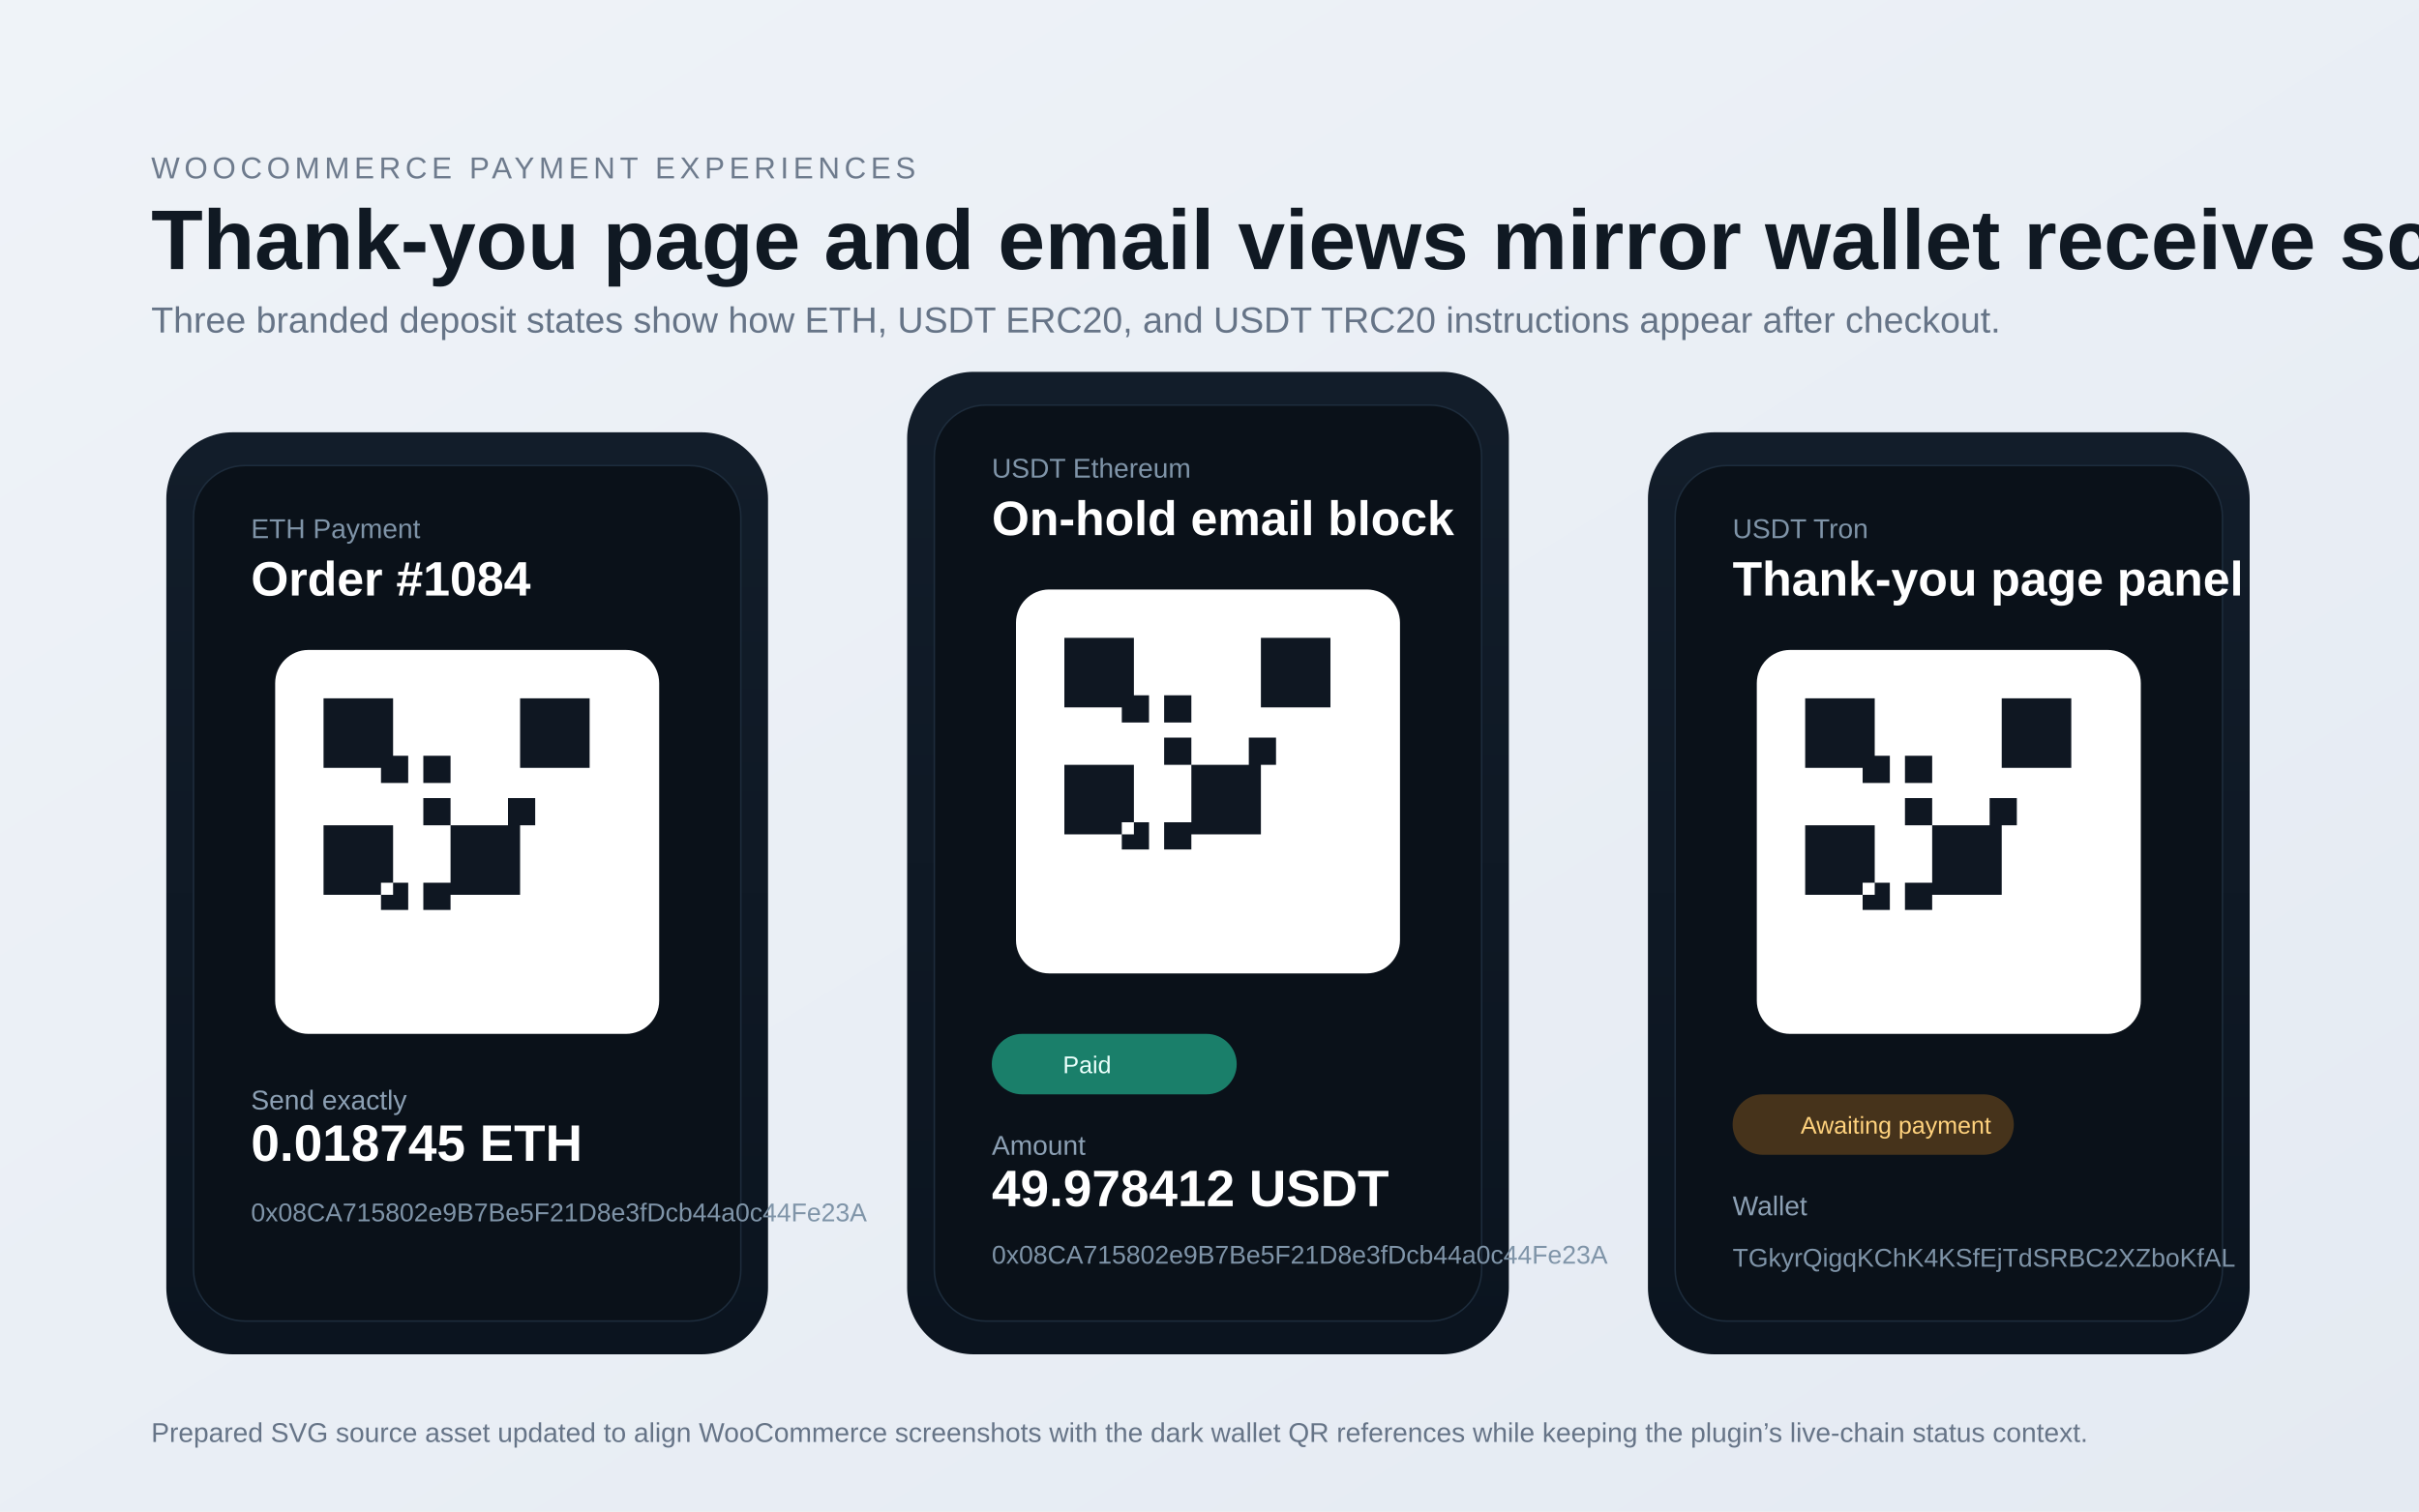
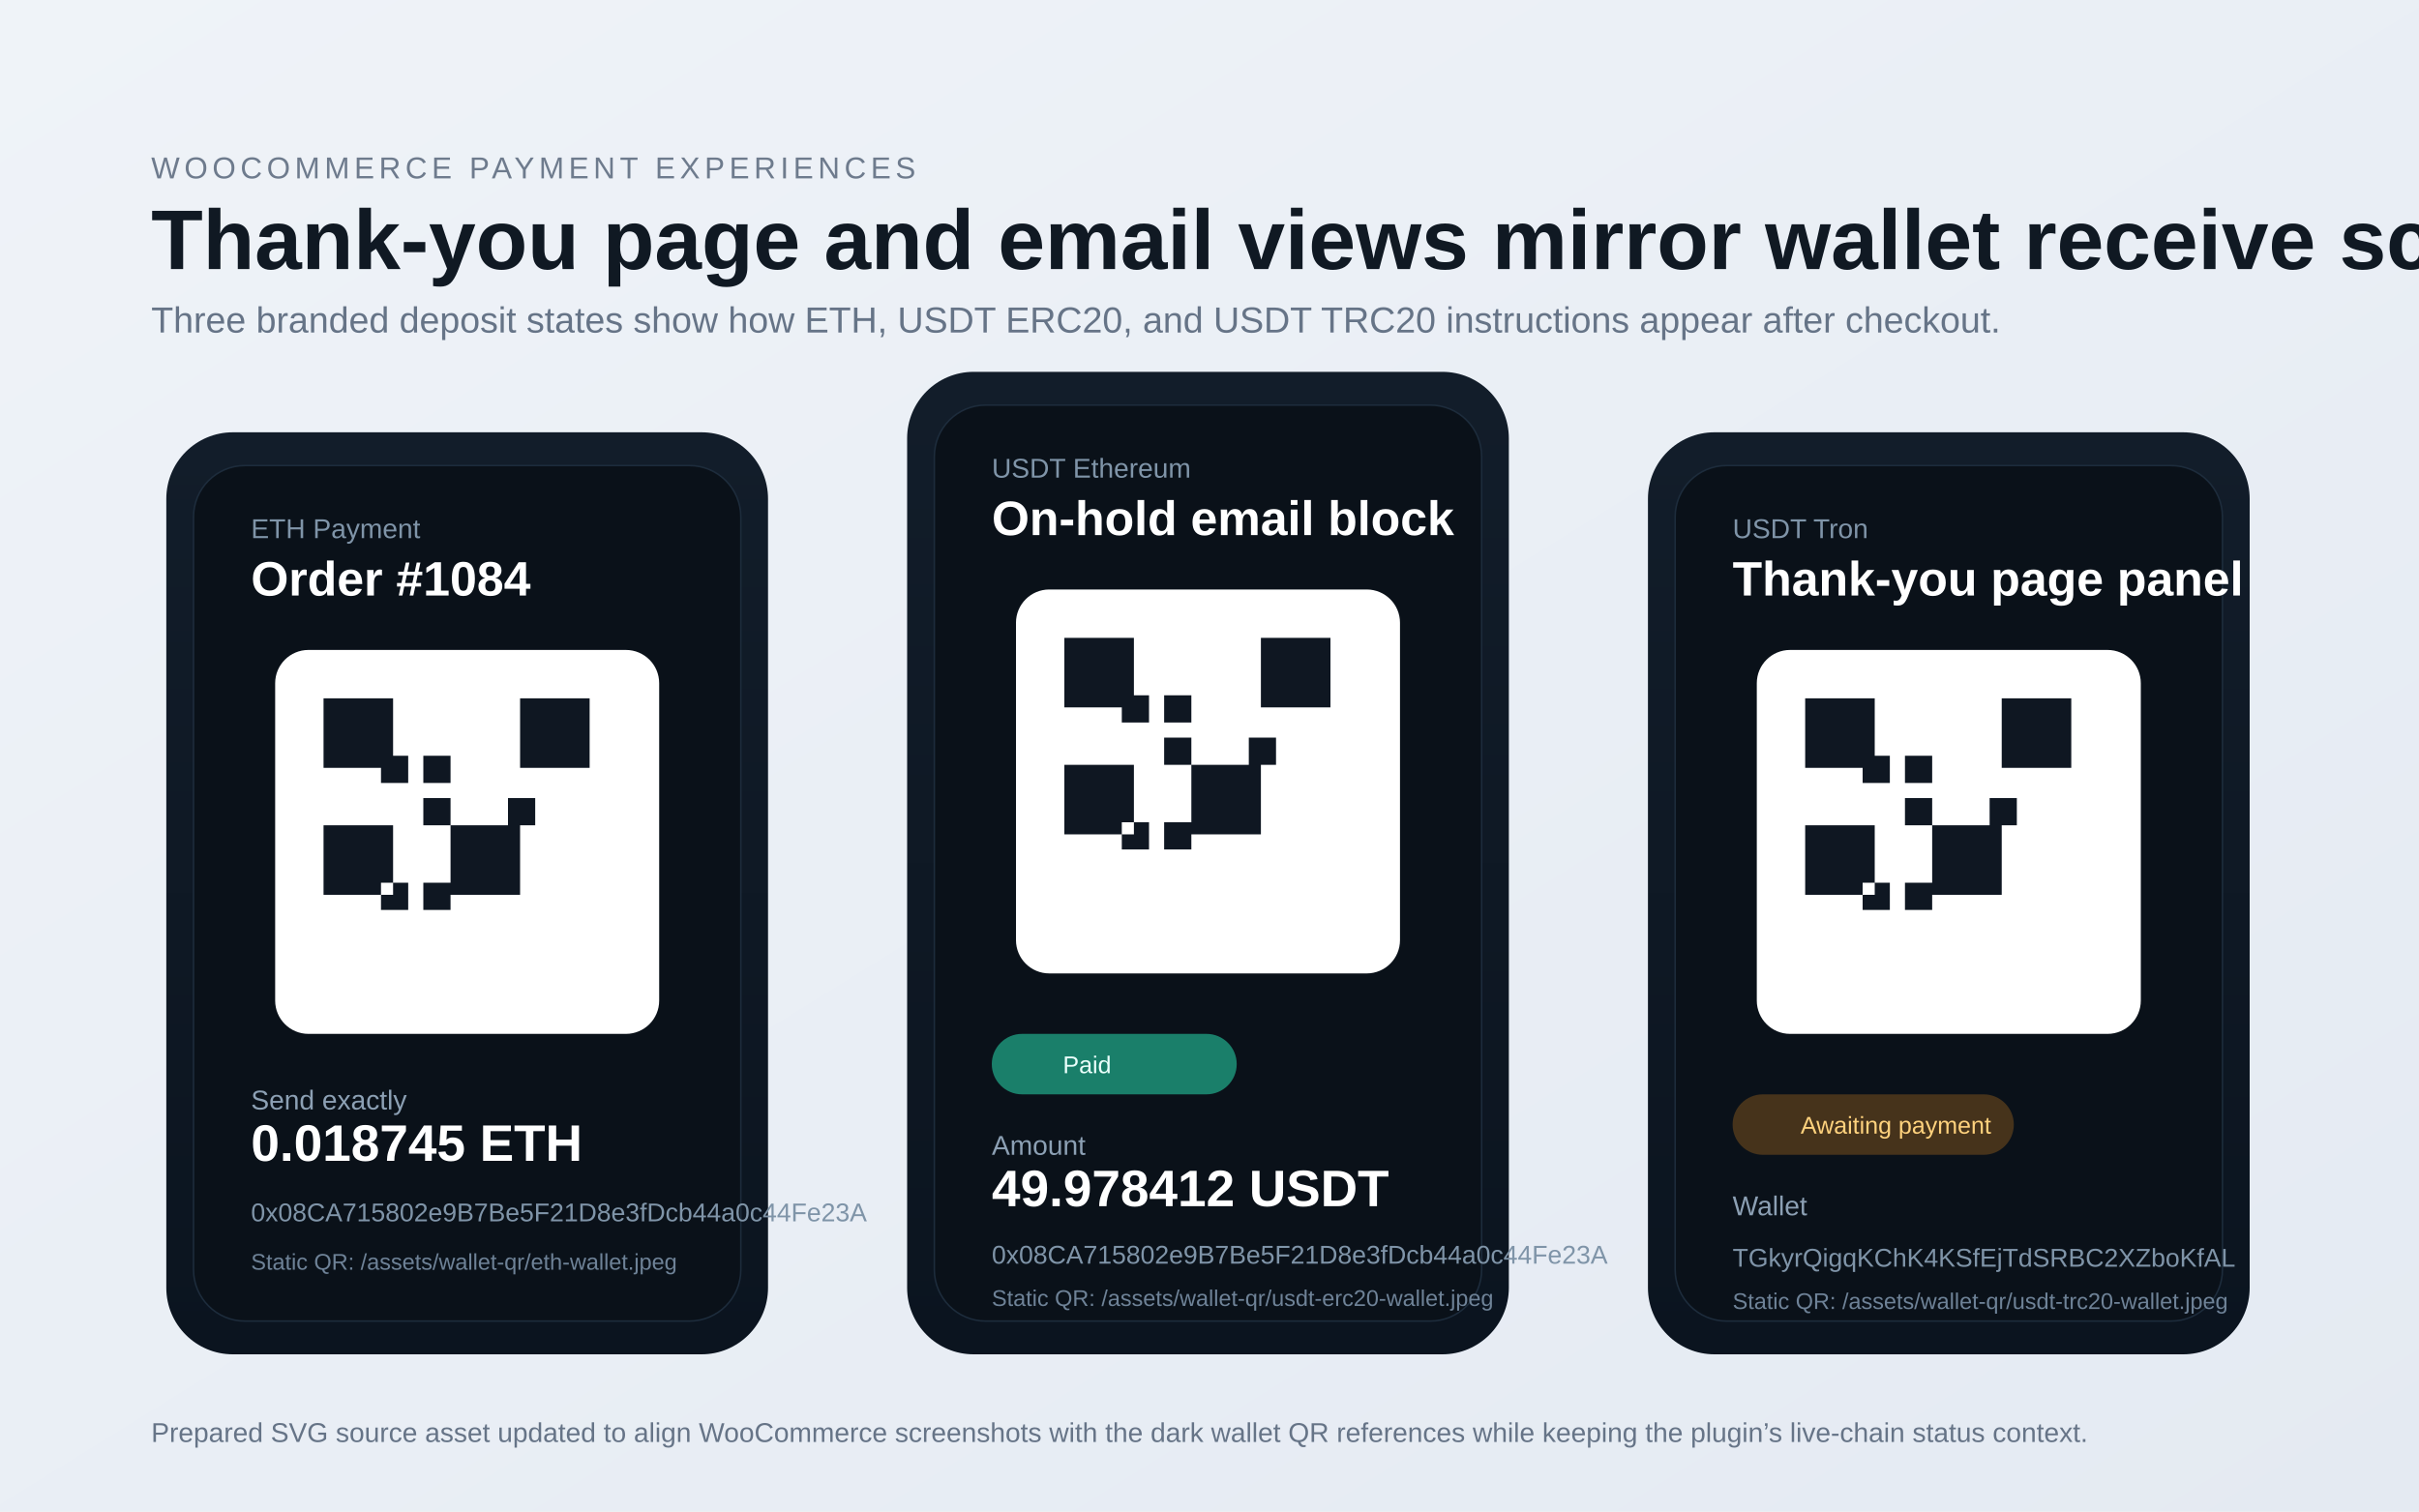
<svg xmlns="http://www.w3.org/2000/svg" width="1600" height="1000" viewBox="0 0 1600 1000" role="img" aria-labelledby="title desc">
  <defs>
    <linearGradient id="bg" x1="0" x2="1" y1="0" y2="1">
      <stop offset="0%" stop-color="#eff3f8" />
      <stop offset="100%" stop-color="#e4eaf2" />
    </linearGradient>
    <linearGradient id="phone" x1="0" x2="0" y1="0" y2="1">
      <stop offset="0%" stop-color="#121d2a" />
      <stop offset="100%" stop-color="#0b141f" />
    </linearGradient>
  </defs>
  <rect width="1600" height="1000" fill="url(#bg)" />
  <text x="100" y="118" font-size="20" font-family="Arial, sans-serif" fill="#6e7b8d" letter-spacing="3">WOOCOMMERCE PAYMENT EXPERIENCES</text>
  <text x="100" y="178" font-size="56" font-family="Arial, sans-serif" fill="#101923" font-weight="700">Thank-you page and email views mirror wallet receive screens</text>
  <text x="100" y="220" font-size="24" font-family="Arial, sans-serif" fill="#667487">Three branded deposit states show how ETH, USDT ERC20, and USDT TRC20 instructions appear after checkout.</text>
  <rect x="110" y="286" width="398" height="610" rx="44" fill="url(#phone)" />
  <rect x="128" y="308" width="362" height="566" rx="34" fill="#0a1119" stroke="#1d2c3c" />
  <text x="166" y="356" font-size="18" font-family="Arial, sans-serif" fill="#7f94a8">ETH Payment</text>
  <text x="166" y="394" font-size="32" font-family="Arial, sans-serif" fill="#ffffff" font-weight="700">Order #1084</text>
  <rect x="182" y="430" width="254" height="254" rx="22" fill="#ffffff" />
  <path d="M214 462h46v46h-46zm130 0h46v46h-46zm-130 130h46v-46h-46zm130 0h-46v-46h46zm-92-92h18v18h-18zm28 0h18v18h-18zm0 28h18v18h-18zm28 28h18v18h-18zm-56 28h18v18h-18zm84-56h18v18h-18zm-56 56h18v18h-18z" fill="#0f1722" />
  <text x="166" y="734" font-size="18" font-family="Arial, sans-serif" fill="#8ca0b4">Send exactly</text>
  <text x="166" y="768" font-size="34" font-family="Arial, sans-serif" fill="#ffffff" font-weight="700">0.018745 ETH</text>
  <text x="166" y="808" font-size="17" font-family="Arial, sans-serif" fill="#7f94a8">0x08CA715802e9B7Be5F21D8e3fDcb44a0c44Fe23A</text>
+   <text x="166" y="840" font-size="15" font-family="Arial, sans-serif" fill="#6e8297">Static QR: /assets/wallet-qr/eth-wallet.jpeg</text>
  <rect x="600" y="246" width="398" height="650" rx="44" fill="url(#phone)" />
  <rect x="618" y="268" width="362" height="606" rx="34" fill="#0a1119" stroke="#1d2c3c" />
  <text x="656" y="316" font-size="18" font-family="Arial, sans-serif" fill="#7f94a8">USDT Ethereum</text>
  <text x="656" y="354" font-size="32" font-family="Arial, sans-serif" fill="#ffffff" font-weight="700">On-hold email block</text>
  <rect x="672" y="390" width="254" height="254" rx="22" fill="#ffffff" />
  <path d="M704 422h46v46h-46zm130 0h46v46h-46zm-130 130h46v-46h-46zm130 0h-46v-46h46zm-92-92h18v18h-18zm28 0h18v18h-18zm0 28h18v18h-18zm28 28h18v18h-18zm-56 28h18v18h-18zm84-56h18v18h-18zm-56 56h18v18h-18z" fill="#0f1722" />
  <rect x="656" y="684" width="162" height="40" rx="20" fill="#1a7f6a" />
  <text x="703" y="710" font-size="16" font-family="Arial, sans-serif" fill="#eafffb">Paid</text>
  <text x="656" y="764" font-size="18" font-family="Arial, sans-serif" fill="#8ca0b4">Amount</text>
  <text x="656" y="798" font-size="34" font-family="Arial, sans-serif" fill="#ffffff" font-weight="700">49.978412 USDT</text>
  <text x="656" y="836" font-size="17" font-family="Arial, sans-serif" fill="#7f94a8">0x08CA715802e9B7Be5F21D8e3fDcb44a0c44Fe23A</text>
+   <text x="656" y="864" font-size="15" font-family="Arial, sans-serif" fill="#6e8297">Static QR: /assets/wallet-qr/usdt-erc20-wallet.jpeg</text>
  <rect x="1090" y="286" width="398" height="610" rx="44" fill="url(#phone)" />
  <rect x="1108" y="308" width="362" height="566" rx="34" fill="#0a1119" stroke="#1d2c3c" />
  <text x="1146" y="356" font-size="18" font-family="Arial, sans-serif" fill="#7f94a8">USDT Tron</text>
  <text x="1146" y="394" font-size="32" font-family="Arial, sans-serif" fill="#ffffff" font-weight="700">Thank-you page panel</text>
  <rect x="1162" y="430" width="254" height="254" rx="22" fill="#ffffff" />
  <path d="M1194 462h46v46h-46zm130 0h46v46h-46zm-130 130h46v-46h-46zm130 0h-46v-46h46zm-92-92h18v18h-18zm28 0h18v18h-18zm0 28h18v18h-18zm28 28h18v18h-18zm-56 28h18v18h-18zm84-56h18v18h-18zm-56 56h18v18h-18z" fill="#0f1722" />
  <rect x="1146" y="724" width="186" height="40" rx="20" fill="#46331b" />
  <text x="1191" y="750" font-size="16" font-family="Arial, sans-serif" fill="#ffd27d">Awaiting payment</text>
  <text x="1146" y="804" font-size="18" font-family="Arial, sans-serif" fill="#8ca0b4">Wallet</text>
  <text x="1146" y="838" font-size="17" font-family="Arial, sans-serif" fill="#7f94a8">TGkyrQigqKChK4KSfEjTdSRBC2XZboKfAL</text>
+   <text x="1146" y="866" font-size="15" font-family="Arial, sans-serif" fill="#6e8297">Static QR: /assets/wallet-qr/usdt-trc20-wallet.jpeg</text>
  <text x="100" y="954" font-size="18" font-family="Arial, sans-serif" fill="#667487">Prepared SVG source asset updated to align WooCommerce screenshots with the dark wallet QR references while keeping the plugin’s live-chain status context.</text>
</svg>
